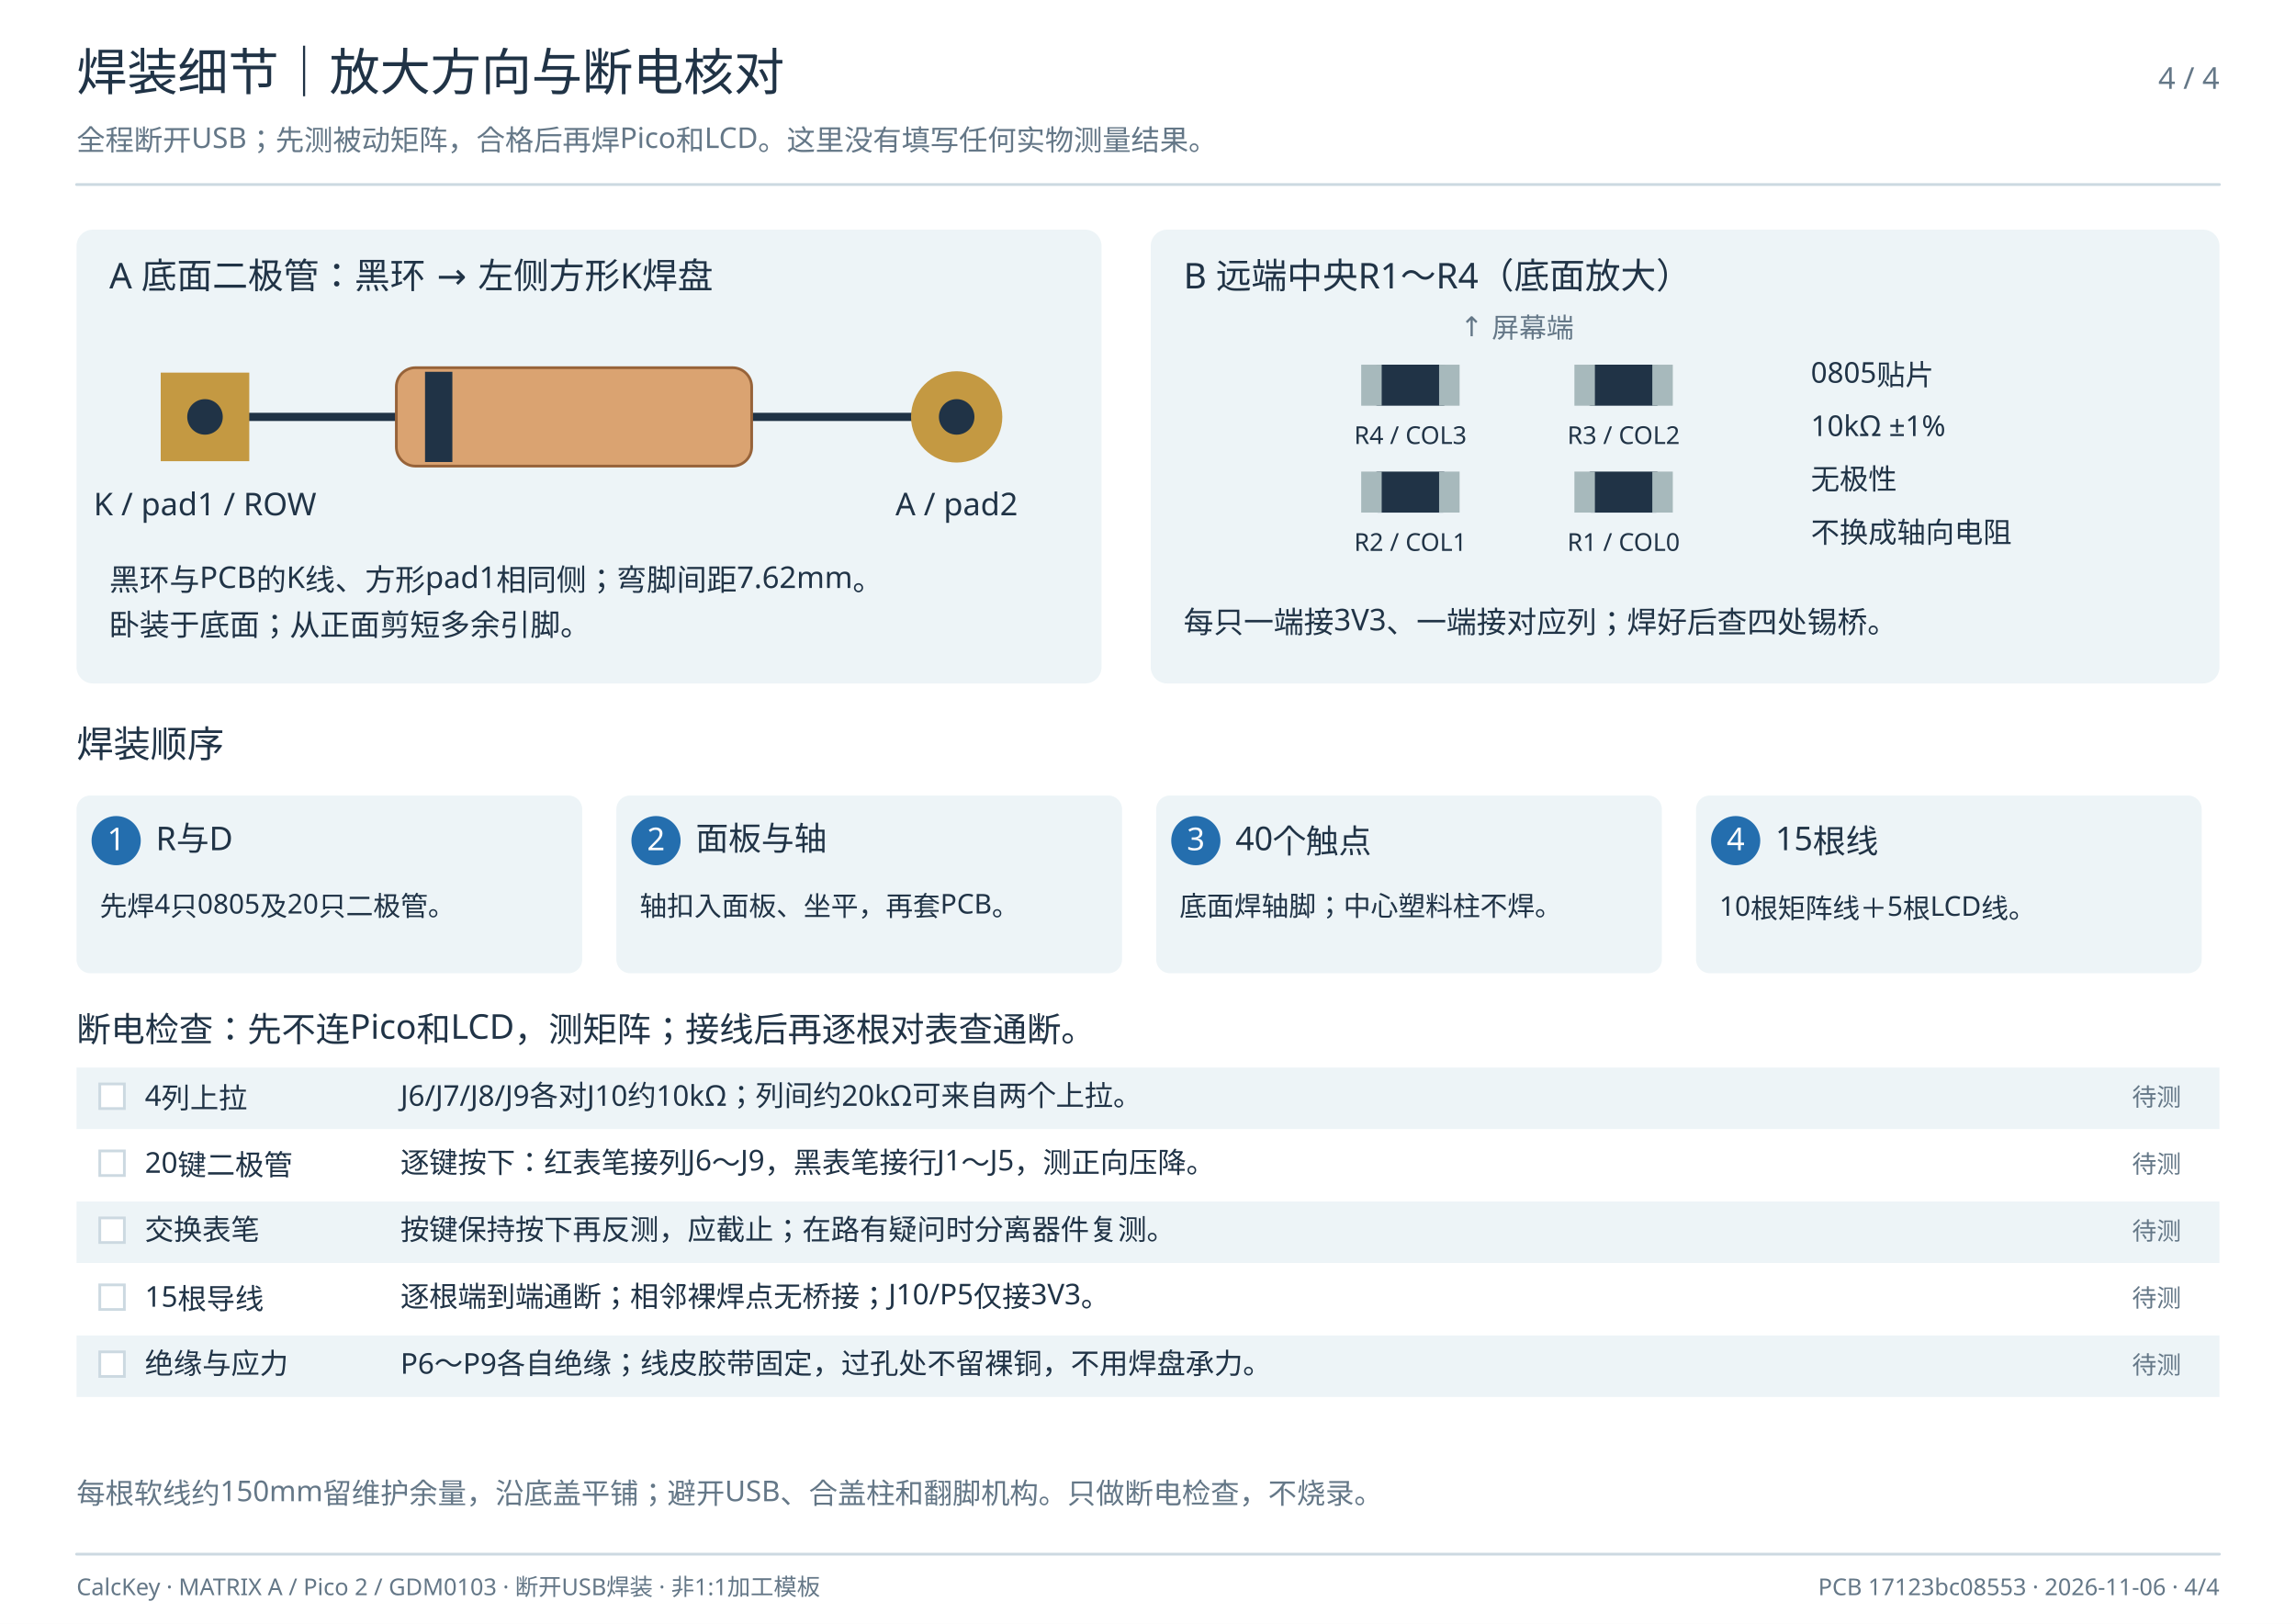
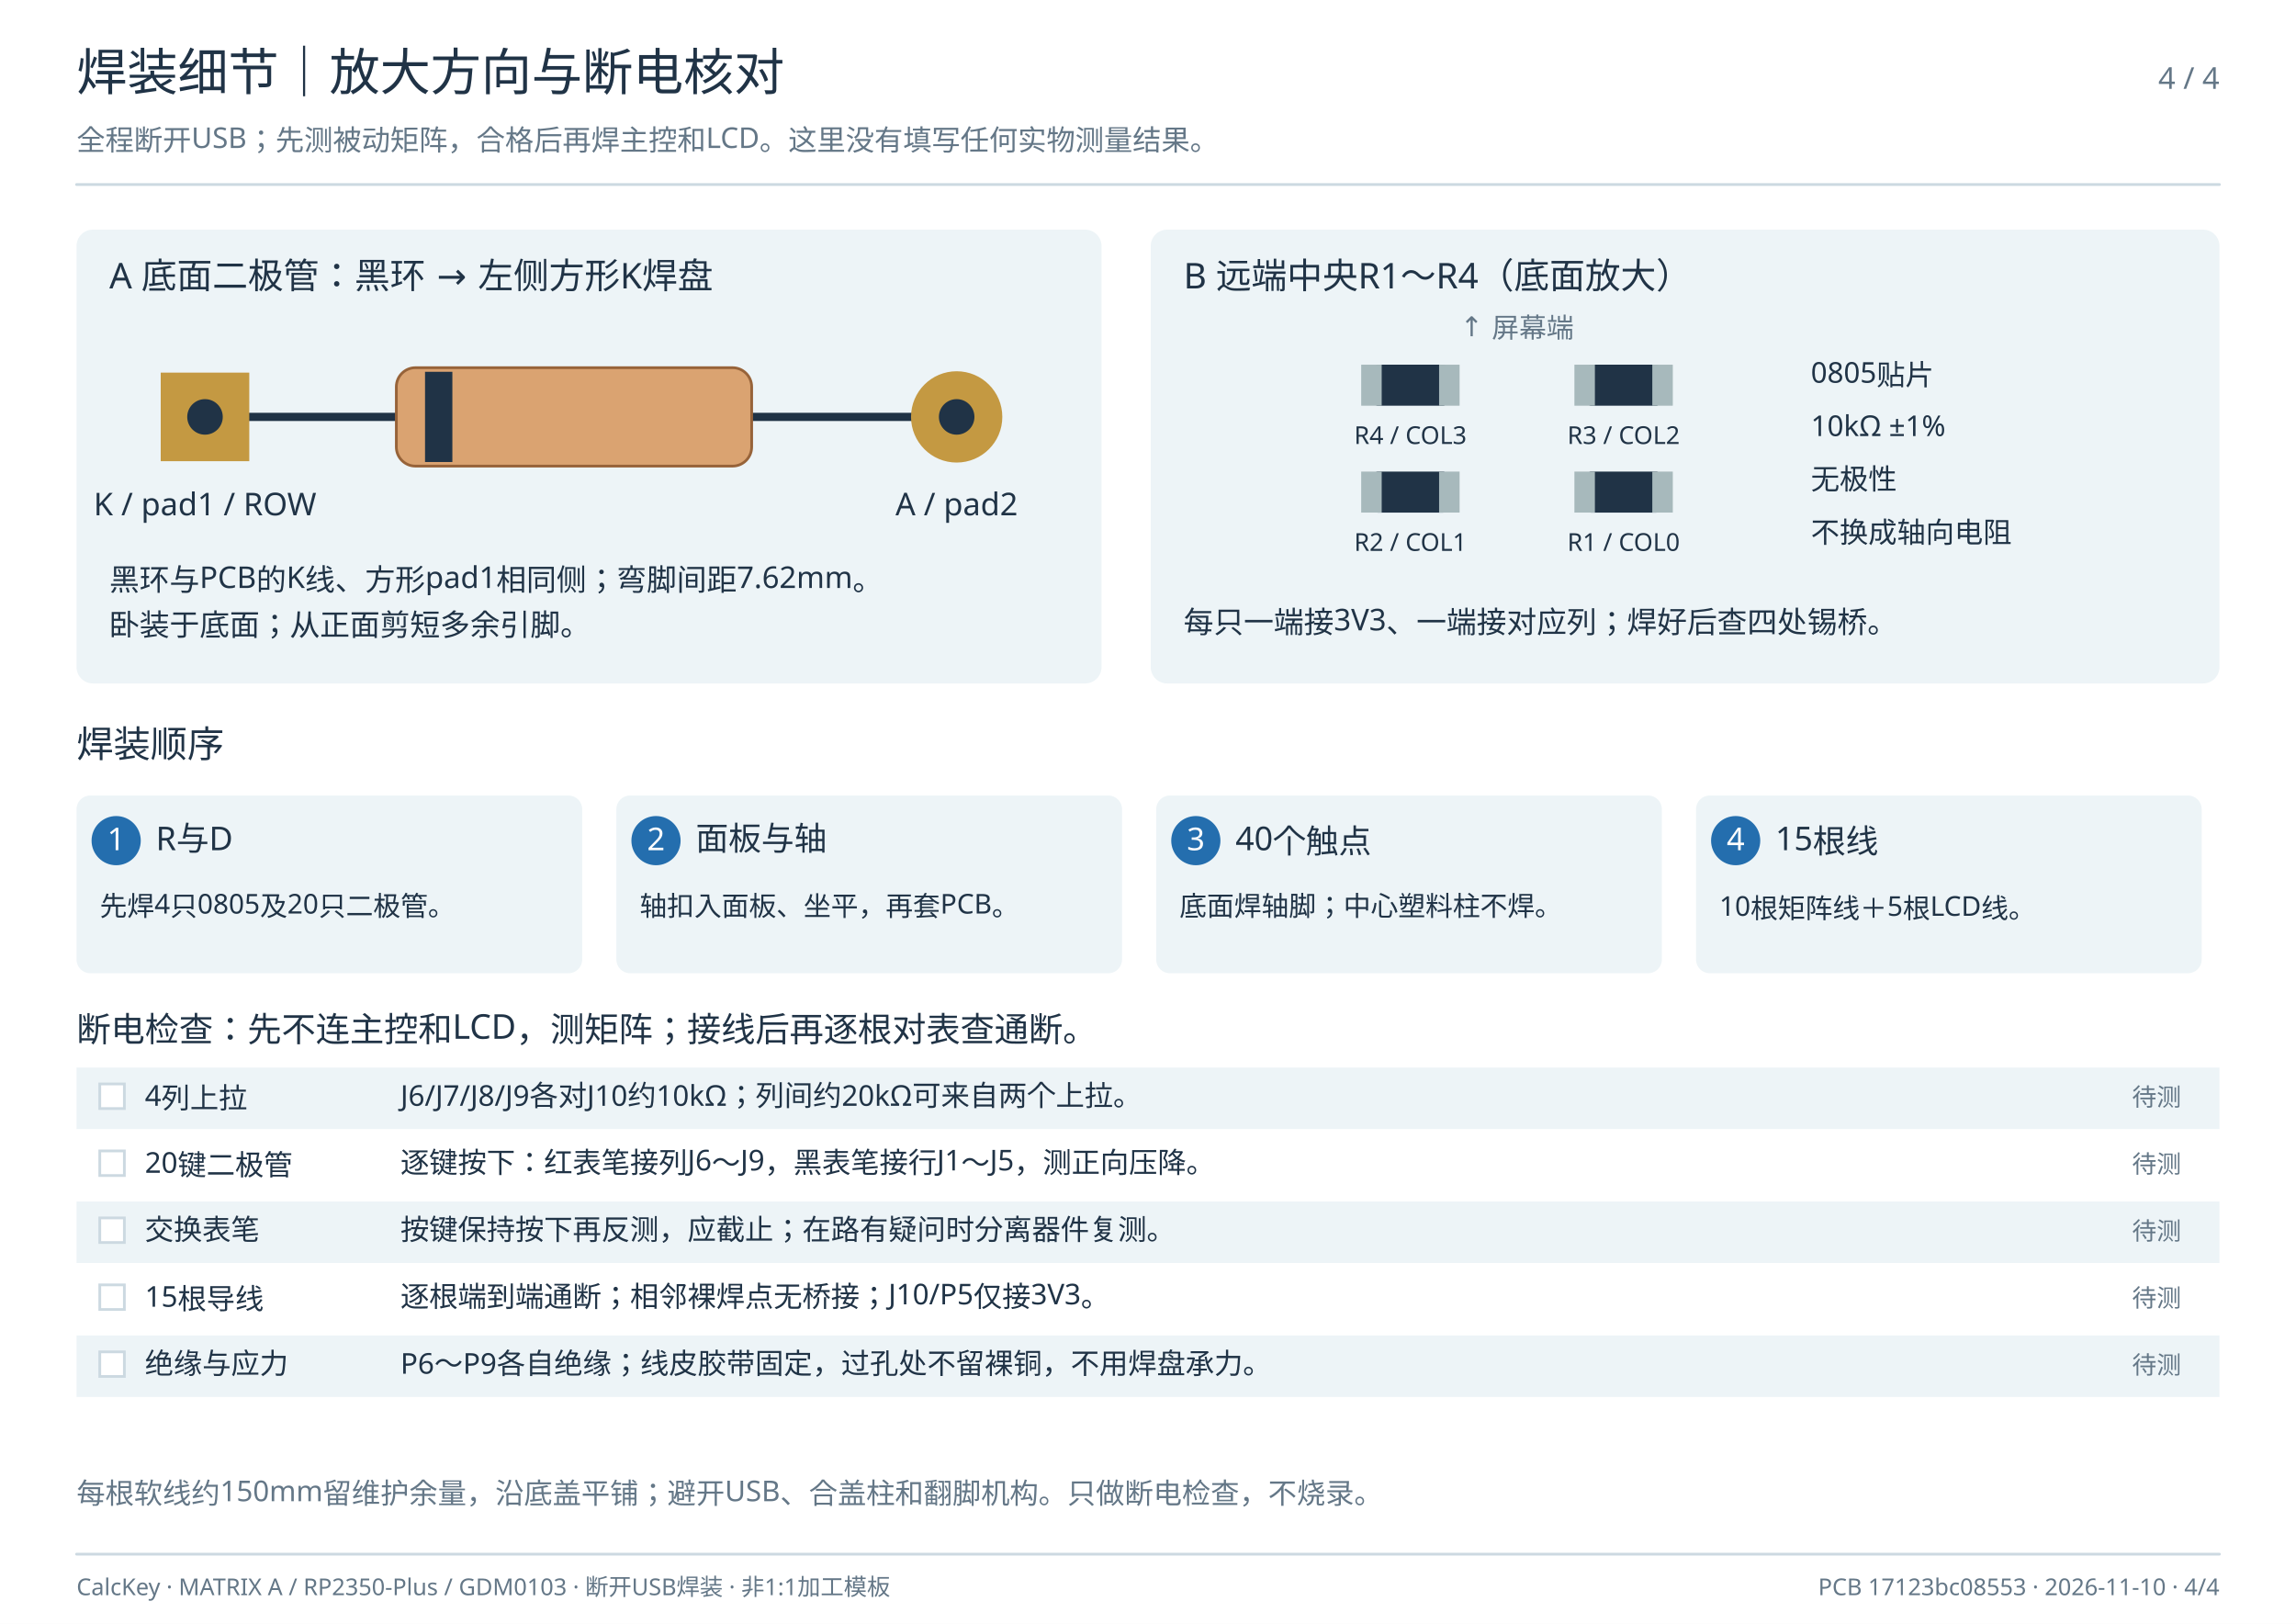
<svg xmlns="http://www.w3.org/2000/svg" width="420mm" height="297mm" viewBox="0 0 1680 1188">
  <rect x="0" y="0" width="1680" height="1188" rx="0" fill="#ffffff" stroke="none" stroke-width="2" />
  <text x="56" y="66" font-family="Arial Unicode MS, PingFang SC, sans-serif" font-size="37" fill="#203346" text-anchor="start">焊装细节｜放大方向与断电核对</text>
-   <text x="56" y="110" font-family="Arial Unicode MS, PingFang SC, sans-serif" font-size="21" fill="#647787" text-anchor="start">全程断开USB；先测被动矩阵，合格后再焊Pico和LCD。这里没有填写任何实物测量结果。</text>
+   <text x="56" y="110" font-family="Arial Unicode MS, PingFang SC, sans-serif" font-size="21" fill="#647787" text-anchor="start">全程断开USB；先测被动矩阵，合格后再焊主控和LCD。这里没有填写任何实物测量结果。</text>
  <text x="1624" y="65" font-family="Arial Unicode MS, PingFang SC, sans-serif" font-size="22" fill="#647787" text-anchor="end">4 / 4</text>
  <line x1="56" y1="135" x2="1624" y2="135" stroke="#ccd9e1" stroke-width="2" stroke-linecap="round" />
  <rect x="56" y="168" width="750" height="332" rx="12" fill="#edf4f7" stroke="none" stroke-width="2" />
  <text x="80" y="211" font-family="Arial Unicode MS, PingFang SC, sans-serif" font-size="26" fill="#203346" text-anchor="start">A  底面二极管：黑环 → 左侧方形K焊盘</text>
  <line x1="135" y1="305" x2="710" y2="305" stroke="#203346" stroke-width="6" stroke-linecap="round" />
  <rect x="117.6" y="272.6" width="64.8" height="64.8" rx="0" fill="#c49942" stroke="none" stroke-width="2" />
  <circle cx="150" cy="305" r="12.0" fill="#203346" stroke="#203346" stroke-width="2" />
  <circle cx="700" cy="305" r="32.4" fill="#c49942" stroke="#c49942" stroke-width="2" />
  <circle cx="700" cy="305" r="12.0" fill="#203346" stroke="#203346" stroke-width="2" />
  <rect x="290" y="269" width="260" height="72" rx="14" fill="#daa371" stroke="#976339" stroke-width="2" />
  <rect x="311" y="272" width="20" height="66" rx="0" fill="#203346" stroke="none" stroke-width="2" />
  <text x="150" y="377" font-family="Arial Unicode MS, PingFang SC, sans-serif" font-size="23" fill="#203346" text-anchor="middle">K / pad1 / ROW</text>
  <text x="700" y="377" font-family="Arial Unicode MS, PingFang SC, sans-serif" font-size="23" fill="#203346" text-anchor="middle">A / pad2</text>
  <text x="80" y="432" font-family="Arial Unicode MS, PingFang SC, sans-serif" font-size="22" fill="#203346" text-anchor="start">黑环与PCB的K线、方形pad1相同侧；弯脚间距7.62mm。</text>
  <text x="80" y="465" font-family="Arial Unicode MS, PingFang SC, sans-serif" font-size="22" fill="#203346" text-anchor="start">卧装于底面；从正面剪短多余引脚。</text>
  <rect x="842" y="168" width="782" height="332" rx="12" fill="#edf4f7" stroke="none" stroke-width="2" />
  <text x="866" y="211" font-family="Arial Unicode MS, PingFang SC, sans-serif" font-size="26" fill="#203346" text-anchor="start">B  远端中央R1～R4（底面放大）</text>
  <text x="1110" y="246" font-family="Arial Unicode MS, PingFang SC, sans-serif" font-size="20" fill="#647787" text-anchor="middle">↑ 屏幕端</text>
  <rect x="1162" y="345" width="52" height="30" rx="2" fill="#203346" stroke="none" stroke-width="2" />
  <rect x="1152" y="345" width="15" height="30" rx="0" fill="#a7b9bc" stroke="none" stroke-width="2" />
  <rect x="1209" y="345" width="15" height="30" rx="0" fill="#a7b9bc" stroke="none" stroke-width="2" />
  <text x="1188" y="403" font-family="Arial Unicode MS, PingFang SC, sans-serif" font-size="18" fill="#203346" text-anchor="middle">R1 / COL0</text>
  <rect x="1006" y="345" width="52" height="30" rx="2" fill="#203346" stroke="none" stroke-width="2" />
  <rect x="996" y="345" width="15" height="30" rx="0" fill="#a7b9bc" stroke="none" stroke-width="2" />
  <rect x="1053" y="345" width="15" height="30" rx="0" fill="#a7b9bc" stroke="none" stroke-width="2" />
  <text x="1032" y="403" font-family="Arial Unicode MS, PingFang SC, sans-serif" font-size="18" fill="#203346" text-anchor="middle">R2 / COL1</text>
  <rect x="1162" y="266.8" width="52" height="30" rx="2" fill="#203346" stroke="none" stroke-width="2" />
  <rect x="1152" y="266.8" width="15" height="30" rx="0" fill="#a7b9bc" stroke="none" stroke-width="2" />
  <rect x="1209" y="266.8" width="15" height="30" rx="0" fill="#a7b9bc" stroke="none" stroke-width="2" />
  <text x="1188" y="324.8" font-family="Arial Unicode MS, PingFang SC, sans-serif" font-size="18" fill="#203346" text-anchor="middle">R3 / COL2</text>
  <rect x="1006" y="266.8" width="52" height="30" rx="2" fill="#203346" stroke="none" stroke-width="2" />
  <rect x="996" y="266.8" width="15" height="30" rx="0" fill="#a7b9bc" stroke="none" stroke-width="2" />
  <rect x="1053" y="266.8" width="15" height="30" rx="0" fill="#a7b9bc" stroke="none" stroke-width="2" />
  <text x="1032" y="324.8" font-family="Arial Unicode MS, PingFang SC, sans-serif" font-size="18" fill="#203346" text-anchor="middle">R4 / COL3</text>
  <text x="1325" y="280" font-family="Arial Unicode MS, PingFang SC, sans-serif" font-size="21" fill="#203346" text-anchor="start">0805贴片</text>
  <text x="1325" y="319" font-family="Arial Unicode MS, PingFang SC, sans-serif" font-size="21" fill="#203346" text-anchor="start">10kΩ ±1%</text>
  <text x="1325" y="358" font-family="Arial Unicode MS, PingFang SC, sans-serif" font-size="21" fill="#203346" text-anchor="start">无极性</text>
  <text x="1325" y="397" font-family="Arial Unicode MS, PingFang SC, sans-serif" font-size="21" fill="#203346" text-anchor="start">不换成轴向电阻</text>
  <text x="866" y="463" font-family="Arial Unicode MS, PingFang SC, sans-serif" font-size="22" fill="#203346" text-anchor="start">每只一端接3V3、一端接对应列；焊好后查四处锡桥。</text>
  <text x="56" y="554" font-family="Arial Unicode MS, PingFang SC, sans-serif" font-size="27" fill="#203346" text-anchor="start">焊装顺序</text>
  <rect x="56" y="582" width="370" height="130" rx="10" fill="#edf4f7" stroke="none" stroke-width="2" />
  <circle cx="85" cy="615" r="17" fill="#246eae" stroke="#246eae" stroke-width="2" />
  <text x="85" y="622" font-family="Arial Unicode MS, PingFang SC, sans-serif" font-size="23" fill="#ffffff" text-anchor="middle">1</text>
  <text x="114" y="622" font-family="Arial Unicode MS, PingFang SC, sans-serif" font-size="24" fill="#203346" text-anchor="start">R与D</text>
  <text x="73" y="670" font-family="Arial Unicode MS, PingFang SC, sans-serif" font-size="20" fill="#203346" text-anchor="start">先焊4只0805及20只二极管。</text>
  <rect x="451" y="582" width="370" height="130" rx="10" fill="#edf4f7" stroke="none" stroke-width="2" />
  <circle cx="480" cy="615" r="17" fill="#246eae" stroke="#246eae" stroke-width="2" />
  <text x="480" y="622" font-family="Arial Unicode MS, PingFang SC, sans-serif" font-size="23" fill="#ffffff" text-anchor="middle">2</text>
  <text x="509" y="622" font-family="Arial Unicode MS, PingFang SC, sans-serif" font-size="24" fill="#203346" text-anchor="start">面板与轴</text>
  <text x="468" y="670" font-family="Arial Unicode MS, PingFang SC, sans-serif" font-size="20" fill="#203346" text-anchor="start">轴扣入面板、坐平，再套PCB。</text>
  <rect x="846" y="582" width="370" height="130" rx="10" fill="#edf4f7" stroke="none" stroke-width="2" />
  <circle cx="875" cy="615" r="17" fill="#246eae" stroke="#246eae" stroke-width="2" />
  <text x="875" y="622" font-family="Arial Unicode MS, PingFang SC, sans-serif" font-size="23" fill="#ffffff" text-anchor="middle">3</text>
  <text x="904" y="622" font-family="Arial Unicode MS, PingFang SC, sans-serif" font-size="24" fill="#203346" text-anchor="start">40个触点</text>
  <text x="863" y="670" font-family="Arial Unicode MS, PingFang SC, sans-serif" font-size="20" fill="#203346" text-anchor="start">底面焊轴脚；中心塑料柱不焊。</text>
  <rect x="1241" y="582" width="370" height="130" rx="10" fill="#edf4f7" stroke="none" stroke-width="2" />
  <circle cx="1270" cy="615" r="17" fill="#246eae" stroke="#246eae" stroke-width="2" />
  <text x="1270" y="622" font-family="Arial Unicode MS, PingFang SC, sans-serif" font-size="23" fill="#ffffff" text-anchor="middle">4</text>
  <text x="1299" y="622" font-family="Arial Unicode MS, PingFang SC, sans-serif" font-size="24" fill="#203346" text-anchor="start">15根线</text>
  <text x="1258" y="670" font-family="Arial Unicode MS, PingFang SC, sans-serif" font-size="20" fill="#203346" text-anchor="start">10根矩阵线＋5根LCD线。</text>
-   <text x="56" y="762" font-family="Arial Unicode MS, PingFang SC, sans-serif" font-size="25" fill="#203346" text-anchor="start">断电检查：先不连Pico和LCD，测矩阵；接线后再逐根对表查通断。</text>
+   <text x="56" y="762" font-family="Arial Unicode MS, PingFang SC, sans-serif" font-size="25" fill="#203346" text-anchor="start">断电检查：先不连主控和LCD，测矩阵；接线后再逐根对表查通断。</text>
  <rect x="56" y="781" width="1568" height="45" rx="0" fill="#edf4f7" stroke="none" stroke-width="2" />
  <rect x="73" y="793" width="18" height="18" rx="0" fill="#ffffff" stroke="#ccd9e1" stroke-width="2" />
  <text x="106" y="809" font-family="Arial Unicode MS, PingFang SC, sans-serif" font-size="21" fill="#203346" text-anchor="start">4列上拉</text>
  <text x="293" y="809" font-family="Arial Unicode MS, PingFang SC, sans-serif" font-size="21" fill="#203346" text-anchor="start">J6/J7/J8/J9各对J10约10kΩ；列间约20kΩ可来自两个上拉。</text>
  <text x="1596" y="809" font-family="Arial Unicode MS, PingFang SC, sans-serif" font-size="18" fill="#647787" text-anchor="end">待测</text>
  <rect x="56" y="830" width="1568" height="45" rx="0" fill="#ffffff" stroke="none" stroke-width="2" />
  <rect x="73" y="842" width="18" height="18" rx="0" fill="#ffffff" stroke="#ccd9e1" stroke-width="2" />
  <text x="106" y="858" font-family="Arial Unicode MS, PingFang SC, sans-serif" font-size="21" fill="#203346" text-anchor="start">20键二极管</text>
  <text x="293" y="858" font-family="Arial Unicode MS, PingFang SC, sans-serif" font-size="21" fill="#203346" text-anchor="start">逐键按下：红表笔接列J6～J9，黑表笔接行J1～J5，测正向压降。</text>
  <text x="1596" y="858" font-family="Arial Unicode MS, PingFang SC, sans-serif" font-size="18" fill="#647787" text-anchor="end">待测</text>
  <rect x="56" y="879" width="1568" height="45" rx="0" fill="#edf4f7" stroke="none" stroke-width="2" />
  <rect x="73" y="891" width="18" height="18" rx="0" fill="#ffffff" stroke="#ccd9e1" stroke-width="2" />
  <text x="106" y="907" font-family="Arial Unicode MS, PingFang SC, sans-serif" font-size="21" fill="#203346" text-anchor="start">交换表笔</text>
  <text x="293" y="907" font-family="Arial Unicode MS, PingFang SC, sans-serif" font-size="21" fill="#203346" text-anchor="start">按键保持按下再反测，应截止；在路有疑问时分离器件复测。</text>
  <text x="1596" y="907" font-family="Arial Unicode MS, PingFang SC, sans-serif" font-size="18" fill="#647787" text-anchor="end">待测</text>
  <rect x="56" y="928" width="1568" height="45" rx="0" fill="#ffffff" stroke="none" stroke-width="2" />
  <rect x="73" y="940" width="18" height="18" rx="0" fill="#ffffff" stroke="#ccd9e1" stroke-width="2" />
  <text x="106" y="956" font-family="Arial Unicode MS, PingFang SC, sans-serif" font-size="21" fill="#203346" text-anchor="start">15根导线</text>
  <text x="293" y="956" font-family="Arial Unicode MS, PingFang SC, sans-serif" font-size="21" fill="#203346" text-anchor="start">逐根端到端通断；相邻裸焊点无桥接；J10/P5仅接3V3。</text>
  <text x="1596" y="956" font-family="Arial Unicode MS, PingFang SC, sans-serif" font-size="18" fill="#647787" text-anchor="end">待测</text>
  <rect x="56" y="977" width="1568" height="45" rx="0" fill="#edf4f7" stroke="none" stroke-width="2" />
  <rect x="73" y="989" width="18" height="18" rx="0" fill="#ffffff" stroke="#ccd9e1" stroke-width="2" />
  <text x="106" y="1005" font-family="Arial Unicode MS, PingFang SC, sans-serif" font-size="21" fill="#203346" text-anchor="start">绝缘与应力</text>
  <text x="293" y="1005" font-family="Arial Unicode MS, PingFang SC, sans-serif" font-size="21" fill="#203346" text-anchor="start">P6～P9各自绝缘；线皮胶带固定，过孔处不留裸铜，不用焊盘承力。</text>
  <text x="1596" y="1005" font-family="Arial Unicode MS, PingFang SC, sans-serif" font-size="18" fill="#647787" text-anchor="end">待测</text>
  <text x="56" y="1100" font-family="Arial Unicode MS, PingFang SC, sans-serif" font-size="21" fill="#647787" text-anchor="start">每根软线约150mm留维护余量，沿底盖平铺；避开USB、合盖柱和翻脚机构。只做断电检查，不烧录。</text>
  <line x1="56" y1="1137" x2="1624" y2="1137" stroke="#ccd9e1" stroke-width="2" stroke-linecap="round" />
-   <text x="56" y="1167" font-family="Arial Unicode MS, PingFang SC, sans-serif" font-size="17" fill="#647787" text-anchor="start">CalcKey · MATRIX A / Pico 2 / GDM0103 · 断开USB焊装 · 非1:1加工模板</text>
-   <text x="1624" y="1167" font-family="Arial Unicode MS, PingFang SC, sans-serif" font-size="17" fill="#647787" text-anchor="end">PCB 17123bc08553 · 2026-11-06 · 4/4</text>
+   <text x="56" y="1167" font-family="Arial Unicode MS, PingFang SC, sans-serif" font-size="17" fill="#647787" text-anchor="start">CalcKey · MATRIX A / RP2350-Plus / GDM0103 · 断开USB焊装 · 非1:1加工模板</text>
+   <text x="1624" y="1167" font-family="Arial Unicode MS, PingFang SC, sans-serif" font-size="17" fill="#647787" text-anchor="end">PCB 17123bc08553 · 2026-11-10 · 4/4</text>
</svg>
